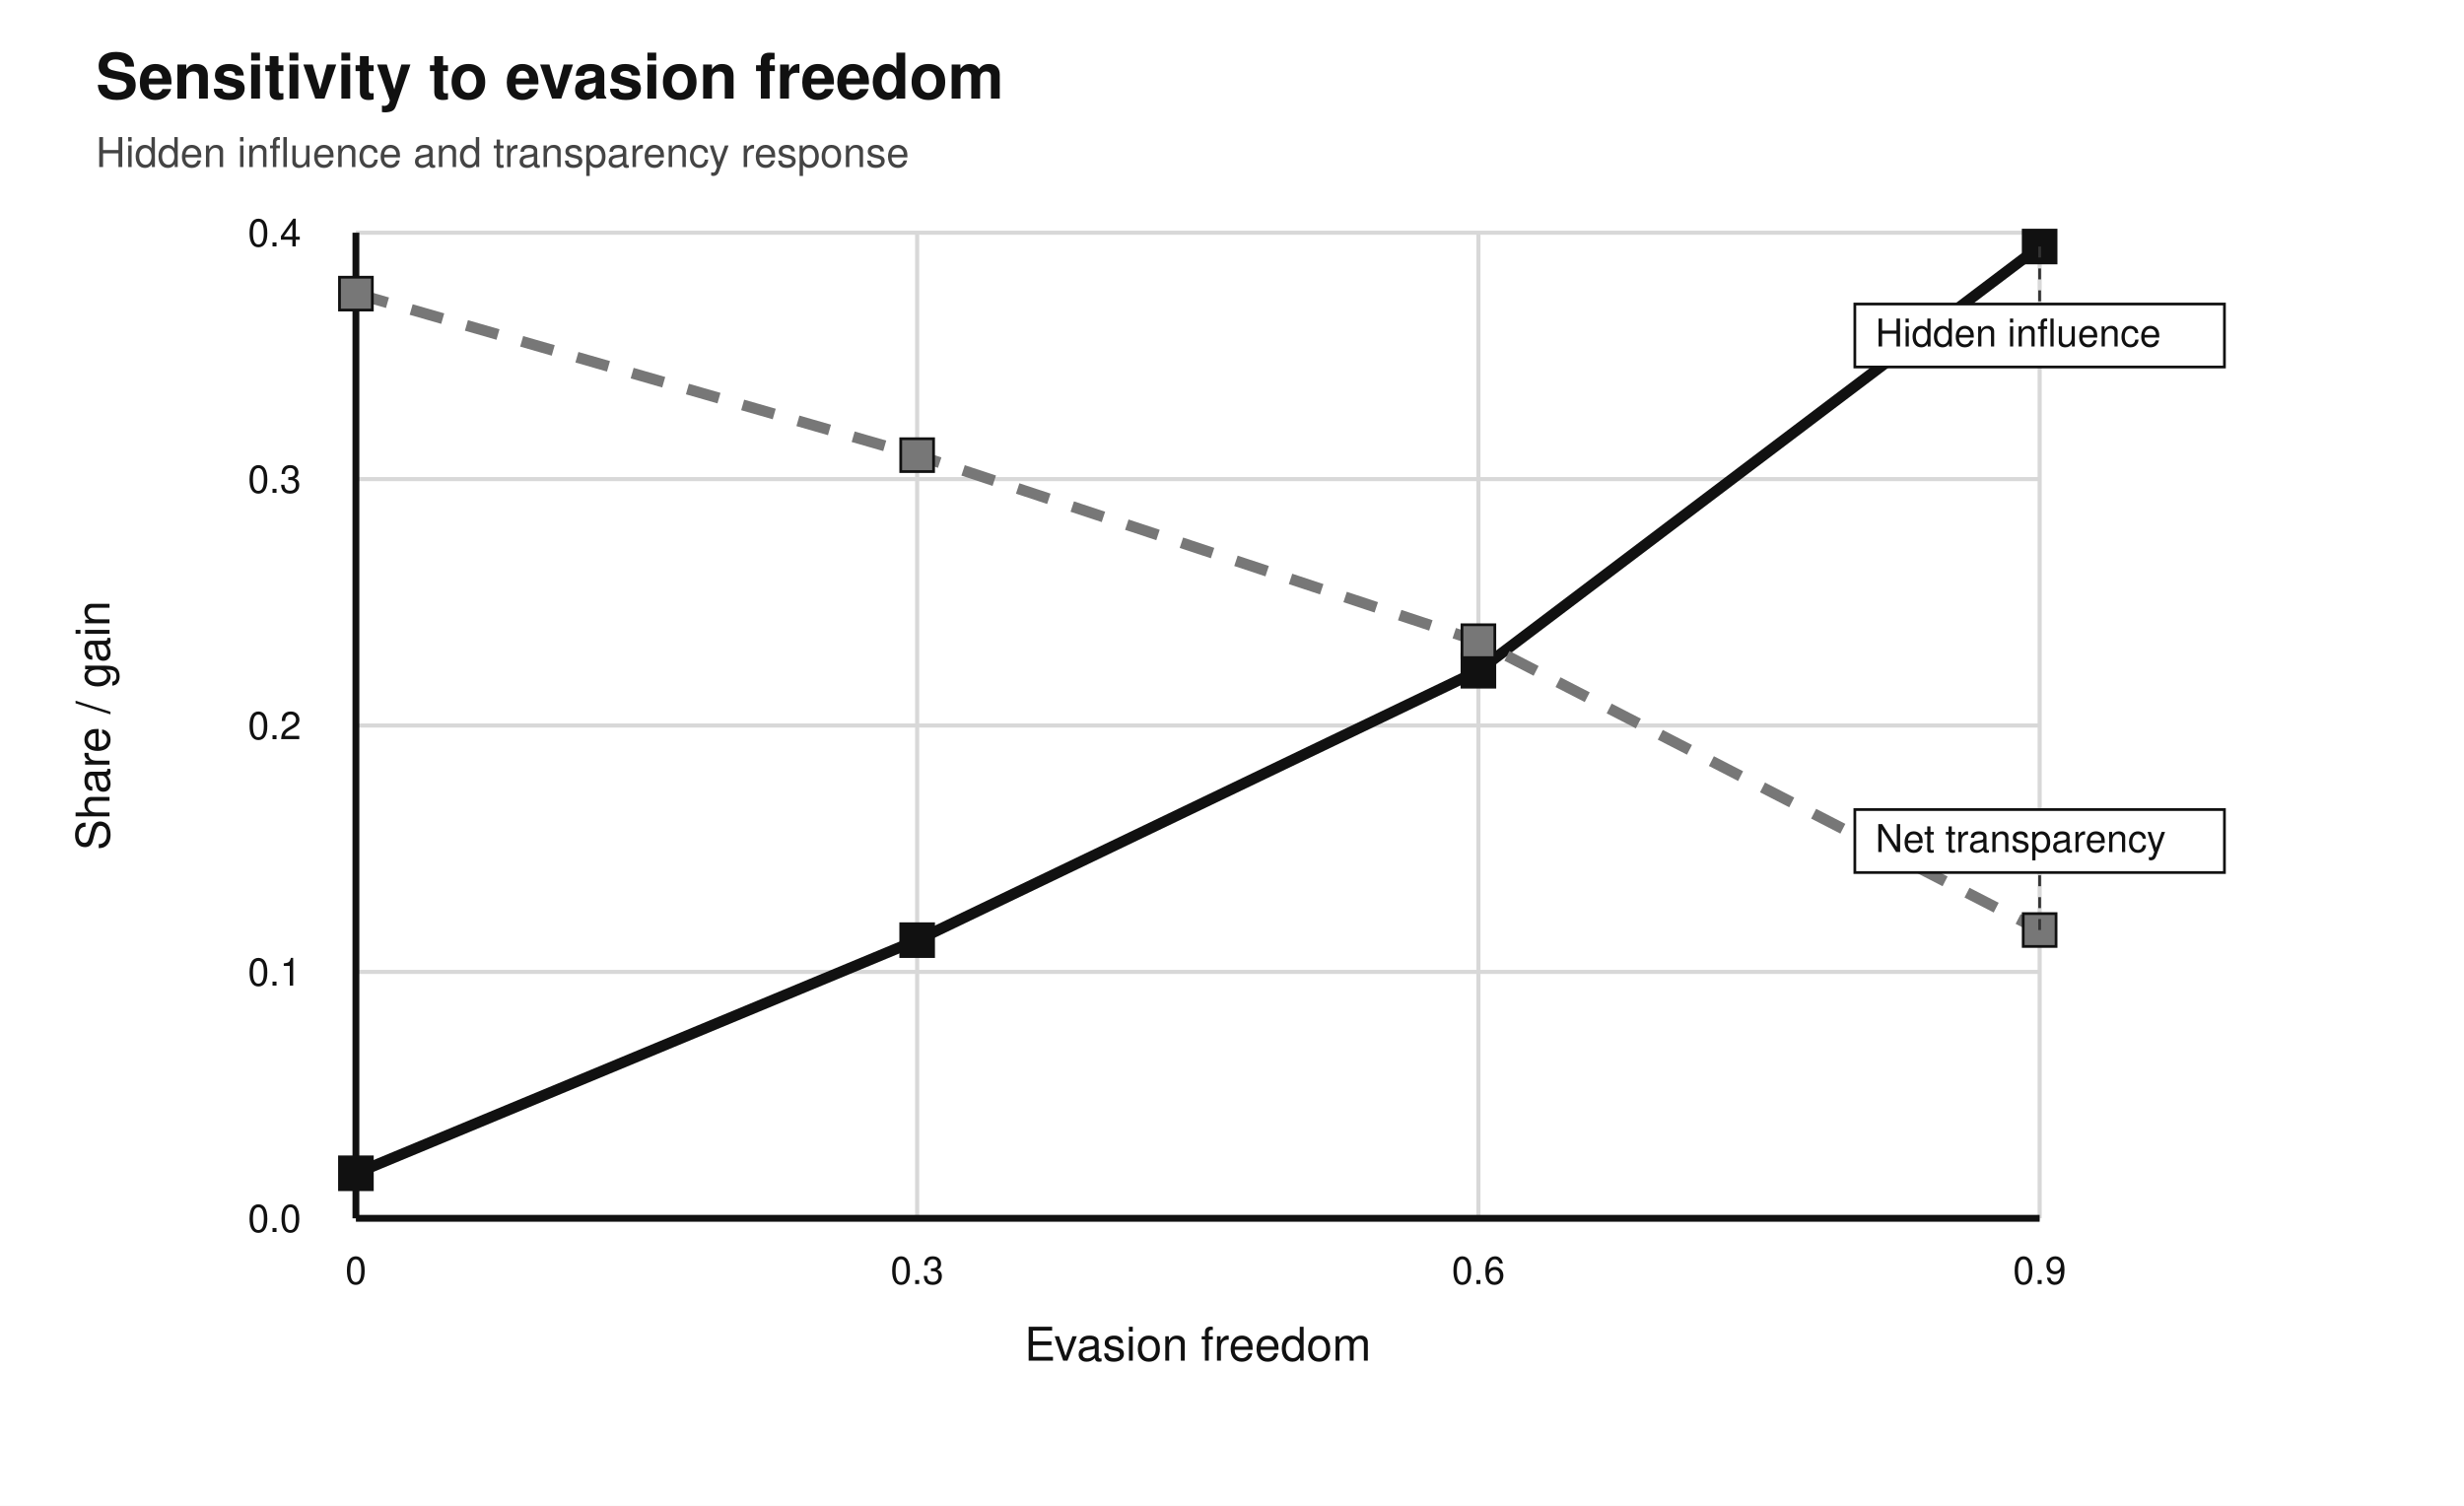
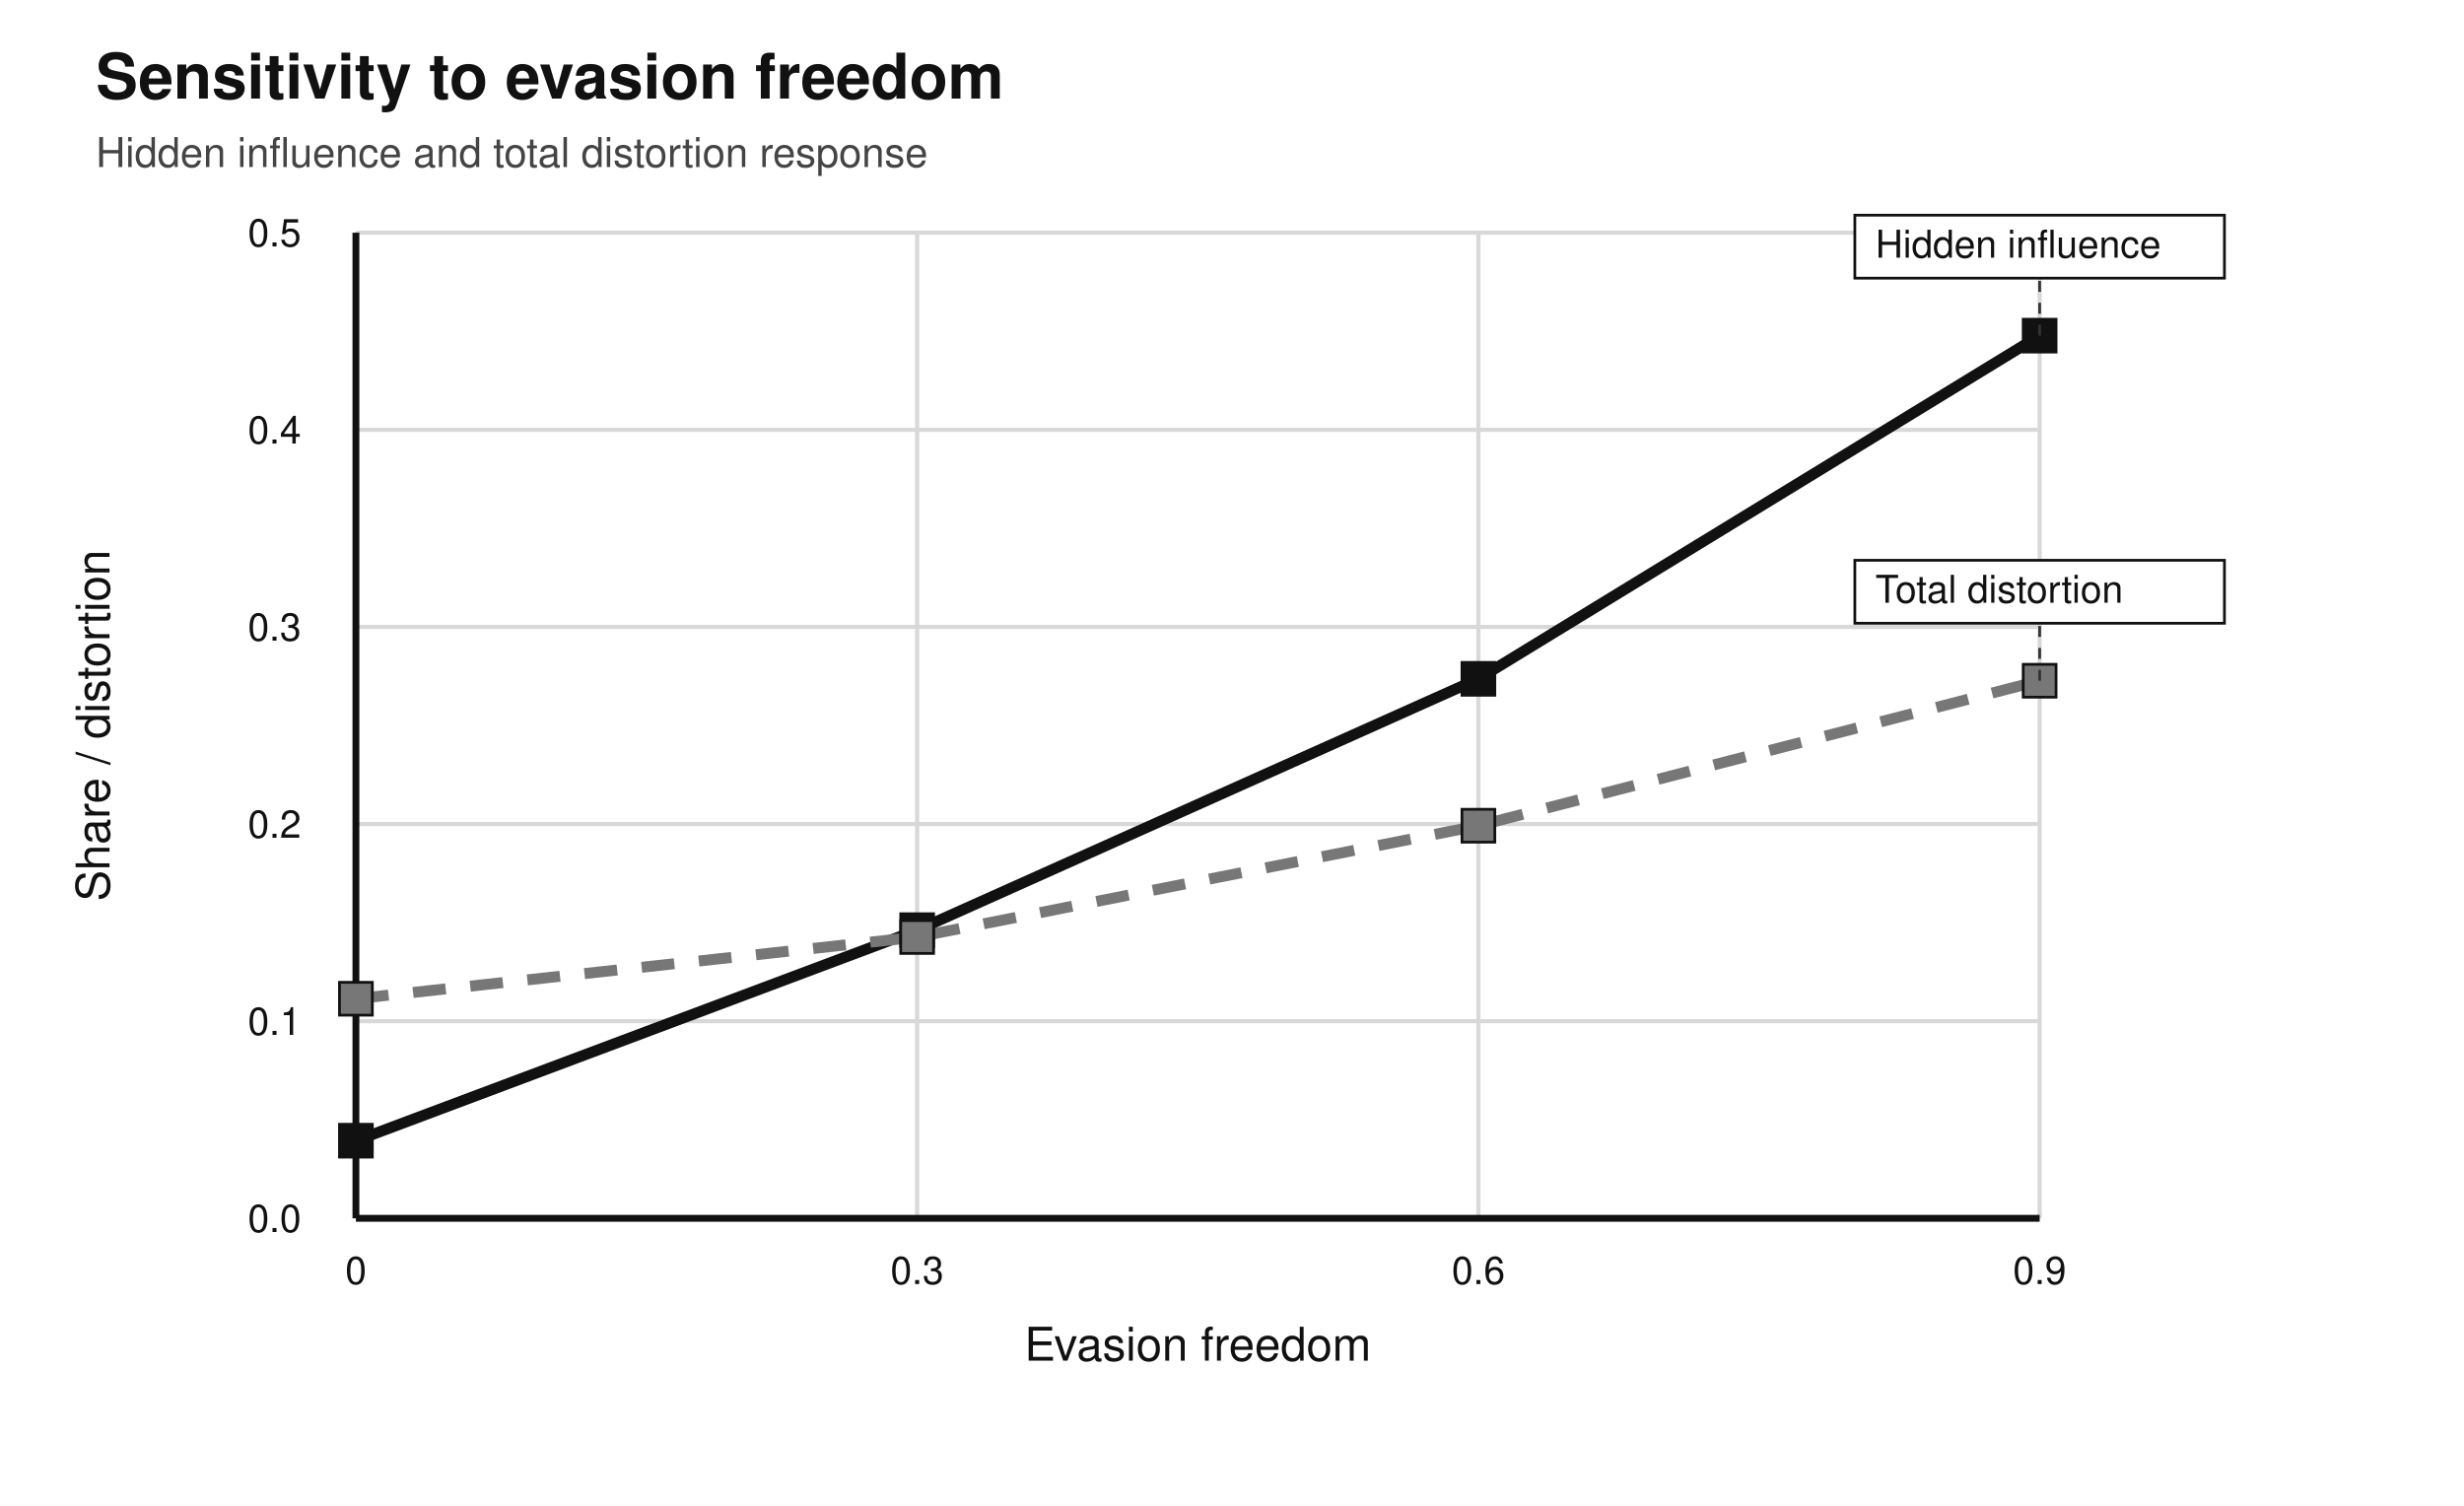
<svg xmlns="http://www.w3.org/2000/svg" width="1800px" height="1100px" viewBox="0 0 1800 1100" role="img">
  <style>
text { font-family: Helvetica, Arial, sans-serif; font-size: 34px; fill: #111; }
.title { font-size: 46px; font-weight: 700; }
.subtitle { font-size: 30px; fill: #444; }
.small, .tick, .label { font-size: 28px; }
.axis { stroke: #111; stroke-width: 5; fill: none; }
.grid { stroke: #d8d8d8; stroke-width: 3; fill: none; }
.segment, .point, .legend-swatch { stroke: #111; stroke-width: 2; }
.label-box { fill: #fff; stroke: #111; stroke-width: 2; }
.leader { stroke: #333; stroke-width: 2; fill: none; stroke-dasharray: 8 8; }
.series-primary { stroke: #111; stroke-width: 8; fill: none; }
.series-secondary { stroke: #777; stroke-width: 8; fill: none; stroke-dasharray: 24 18; }
</style>
  <rect width="100%" height="100%" fill="#fff" />
  <text x="70" y="72" text-anchor="start" class="title">Sensitivity to evasion freedom</text>
-   <text x="70" y="122" text-anchor="start" class="subtitle">Hidden influence and transparency response</text>
+   <text x="70" y="122" text-anchor="start" class="subtitle">Hidden influence and total distortion response</text>
  <line x1="260" y1="170" x2="260" y2="890" class="grid" />
  <text x="260" y="938" text-anchor="middle" class="tick">0</text>
  <line x1="670" y1="170" x2="670" y2="890" class="grid" />
  <text x="670" y="938" text-anchor="middle" class="tick">0.3</text>
  <line x1="1080" y1="170" x2="1080" y2="890" class="grid" />
  <text x="1080" y="938" text-anchor="middle" class="tick">0.6</text>
  <line x1="1490" y1="170" x2="1490" y2="890" class="grid" />
  <text x="1490" y="938" text-anchor="middle" class="tick">0.9</text>
  <line x1="260" y1="890" x2="1490" y2="890" class="grid" />
  <text x="220" y="900" text-anchor="end" class="tick">0.0</text>
-   <line x1="260" y1="710" x2="1490" y2="710" class="grid" />
-   <text x="220" y="720" text-anchor="end" class="tick">0.1</text>
-   <line x1="260" y1="530" x2="1490" y2="530" class="grid" />
-   <text x="220" y="540" text-anchor="end" class="tick">0.2</text>
-   <line x1="260" y1="350" x2="1490" y2="350" class="grid" />
-   <text x="220" y="360" text-anchor="end" class="tick">0.3</text>
+   <line x1="260" y1="746" x2="1490" y2="746" class="grid" />
+   <text x="220" y="756" text-anchor="end" class="tick">0.1</text>
+   <line x1="260" y1="602" x2="1490" y2="602" class="grid" />
+   <text x="220" y="612" text-anchor="end" class="tick">0.2</text>
+   <line x1="260" y1="458" x2="1490" y2="458" class="grid" />
+   <text x="220" y="468" text-anchor="end" class="tick">0.3</text>
+   <line x1="260" y1="314" x2="1490" y2="314" class="grid" />
+   <text x="220" y="324" text-anchor="end" class="tick">0.4</text>
  <line x1="260" y1="170" x2="1490" y2="170" class="grid" />
-   <text x="220" y="180" text-anchor="end" class="tick">0.4</text>
+   <text x="220" y="180" text-anchor="end" class="tick">0.5</text>
  <line x1="260" y1="890" x2="1490" y2="890" class="axis" />
  <line x1="260" y1="170" x2="260" y2="890" class="axis" />
  <text x="875" y="994" text-anchor="middle">Evasion freedom</text>
-   <text x="80" y="530" text-anchor="middle" transform="rotate(-90 80 530)">Share / gain</text>
-   <polyline points="260,857.1 670,686.8 1080,490.0 1490,180.1" class="series-primary" />
-   <polyline points="260,214.5 670,332.5 1080,468.4 1490,679.4" class="series-secondary" />
-   <rect x="248" y="845.1" width="24" height="24" fill="#111111" class="point" />
-   <rect x="658" y="674.8" width="24" height="24" fill="#111111" class="point" />
-   <rect x="1068" y="478.0" width="24" height="24" fill="#111111" class="point" />
-   <rect x="1478" y="168.1" width="24" height="24" fill="#111111" class="point" />
-   <rect x="248" y="202.5" width="24" height="24" fill="#777777" class="point" />
-   <rect x="658" y="320.5" width="24" height="24" fill="#777777" class="point" />
-   <rect x="1068" y="456.4" width="24" height="24" fill="#777777" class="point" />
-   <rect x="1478" y="667.4" width="24" height="24" fill="#777777" class="point" />
-   <line x1="1490" y1="180.1" x2="1490" y2="222.1" class="leader" />
-   <line x1="1490" y1="679.4" x2="1490" y2="637.4" class="leader" />
-   <rect x="1355" y="222.1" width="270" height="46" fill="#ffffff" class="label-box" />
-   <text x="1370" y="253.1" text-anchor="start" class="label">Hidden influence</text>
-   <rect x="1355" y="591.4" width="270" height="46" fill="#ffffff" class="label-box" />
-   <text x="1370" y="622.4" text-anchor="start" class="label">Net transparency</text>
+   <text x="80" y="530" text-anchor="middle" transform="rotate(-90 80 530)">Share / distortion</text>
+   <polyline points="260,833.3 670,679.5 1080,495.9 1490,245.2" class="series-primary" />
+   <polyline points="260,729.6 670,684.5 1080,603.2 1490,497.3" class="series-secondary" />
+   <rect x="248" y="821.3" width="24" height="24" fill="#111111" class="point" />
+   <rect x="658" y="667.5" width="24" height="24" fill="#111111" class="point" />
+   <rect x="1068" y="483.9" width="24" height="24" fill="#111111" class="point" />
+   <rect x="1478" y="233.2" width="24" height="24" fill="#111111" class="point" />
+   <rect x="248" y="717.6" width="24" height="24" fill="#777777" class="point" />
+   <rect x="658" y="672.5" width="24" height="24" fill="#777777" class="point" />
+   <rect x="1068" y="591.2" width="24" height="24" fill="#777777" class="point" />
+   <rect x="1478" y="485.3" width="24" height="24" fill="#777777" class="point" />
+   <line x1="1490" y1="245.2" x2="1490" y2="203.2" class="leader" />
+   <line x1="1490" y1="497.3" x2="1490" y2="455.3" class="leader" />
+   <rect x="1355" y="157.2" width="270" height="46" fill="#ffffff" class="label-box" />
+   <text x="1370" y="188.2" text-anchor="start" class="label">Hidden influence</text>
+   <rect x="1355" y="409.3" width="270" height="46" fill="#ffffff" class="label-box" />
+   <text x="1370" y="440.3" text-anchor="start" class="label">Total distortion</text>
</svg>
